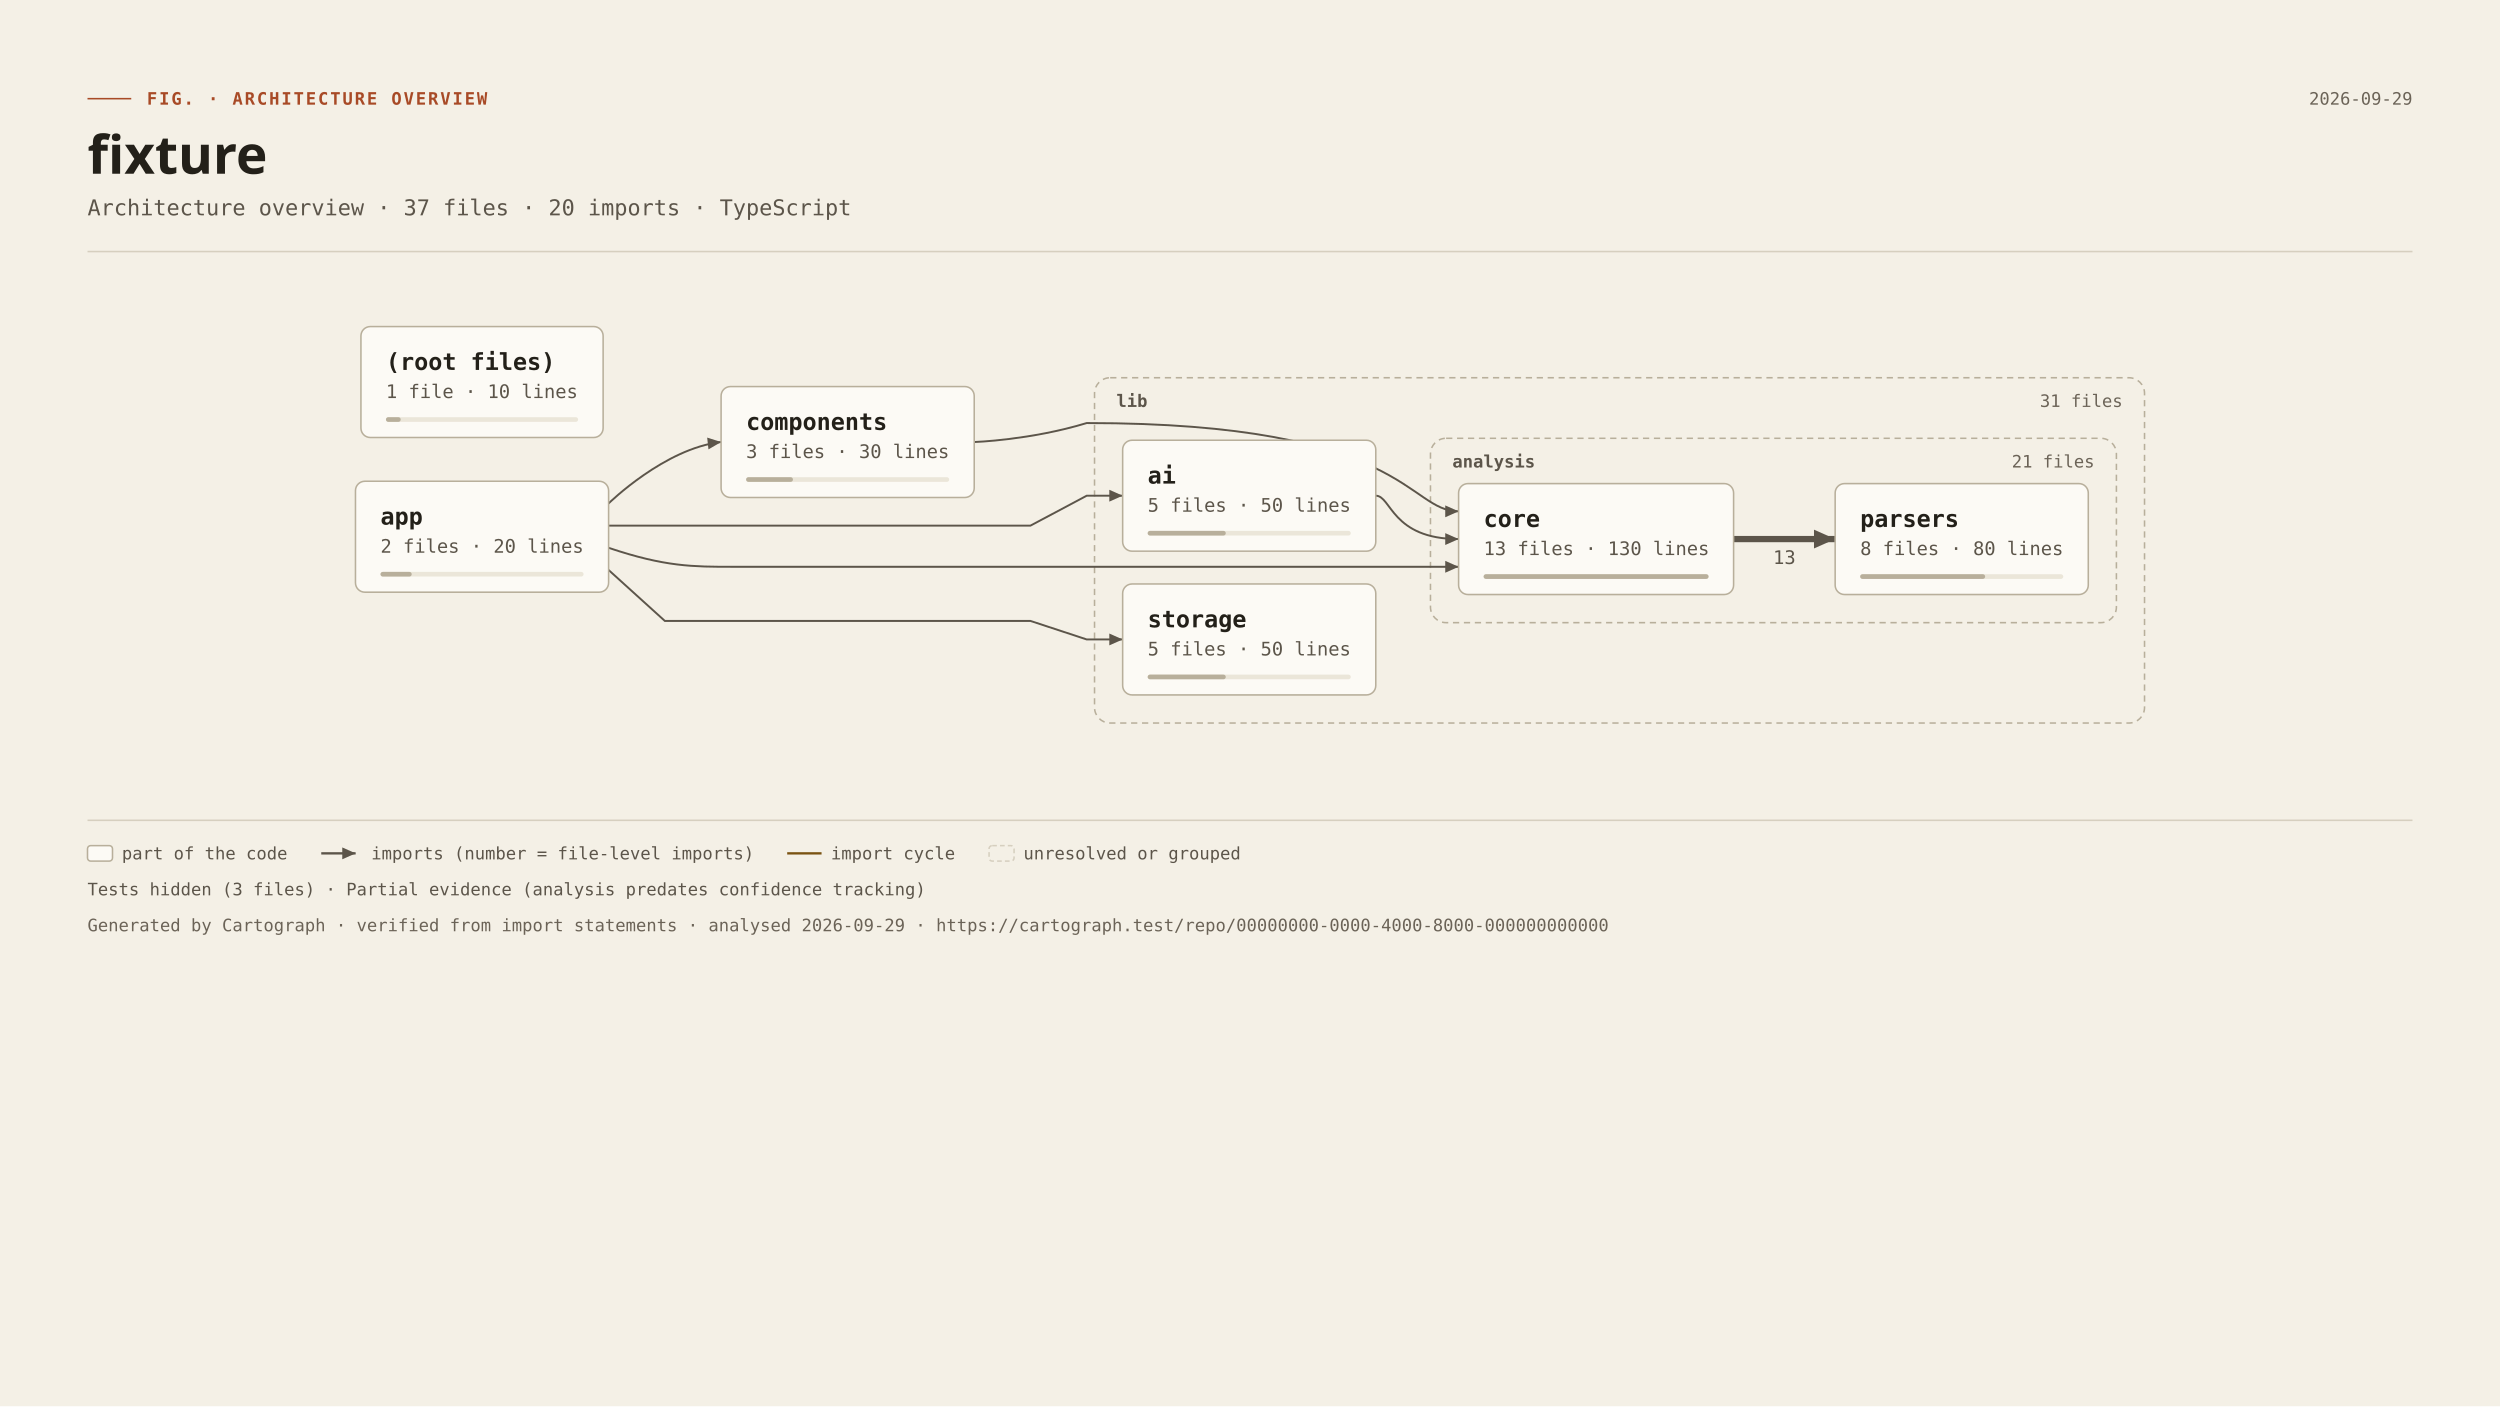
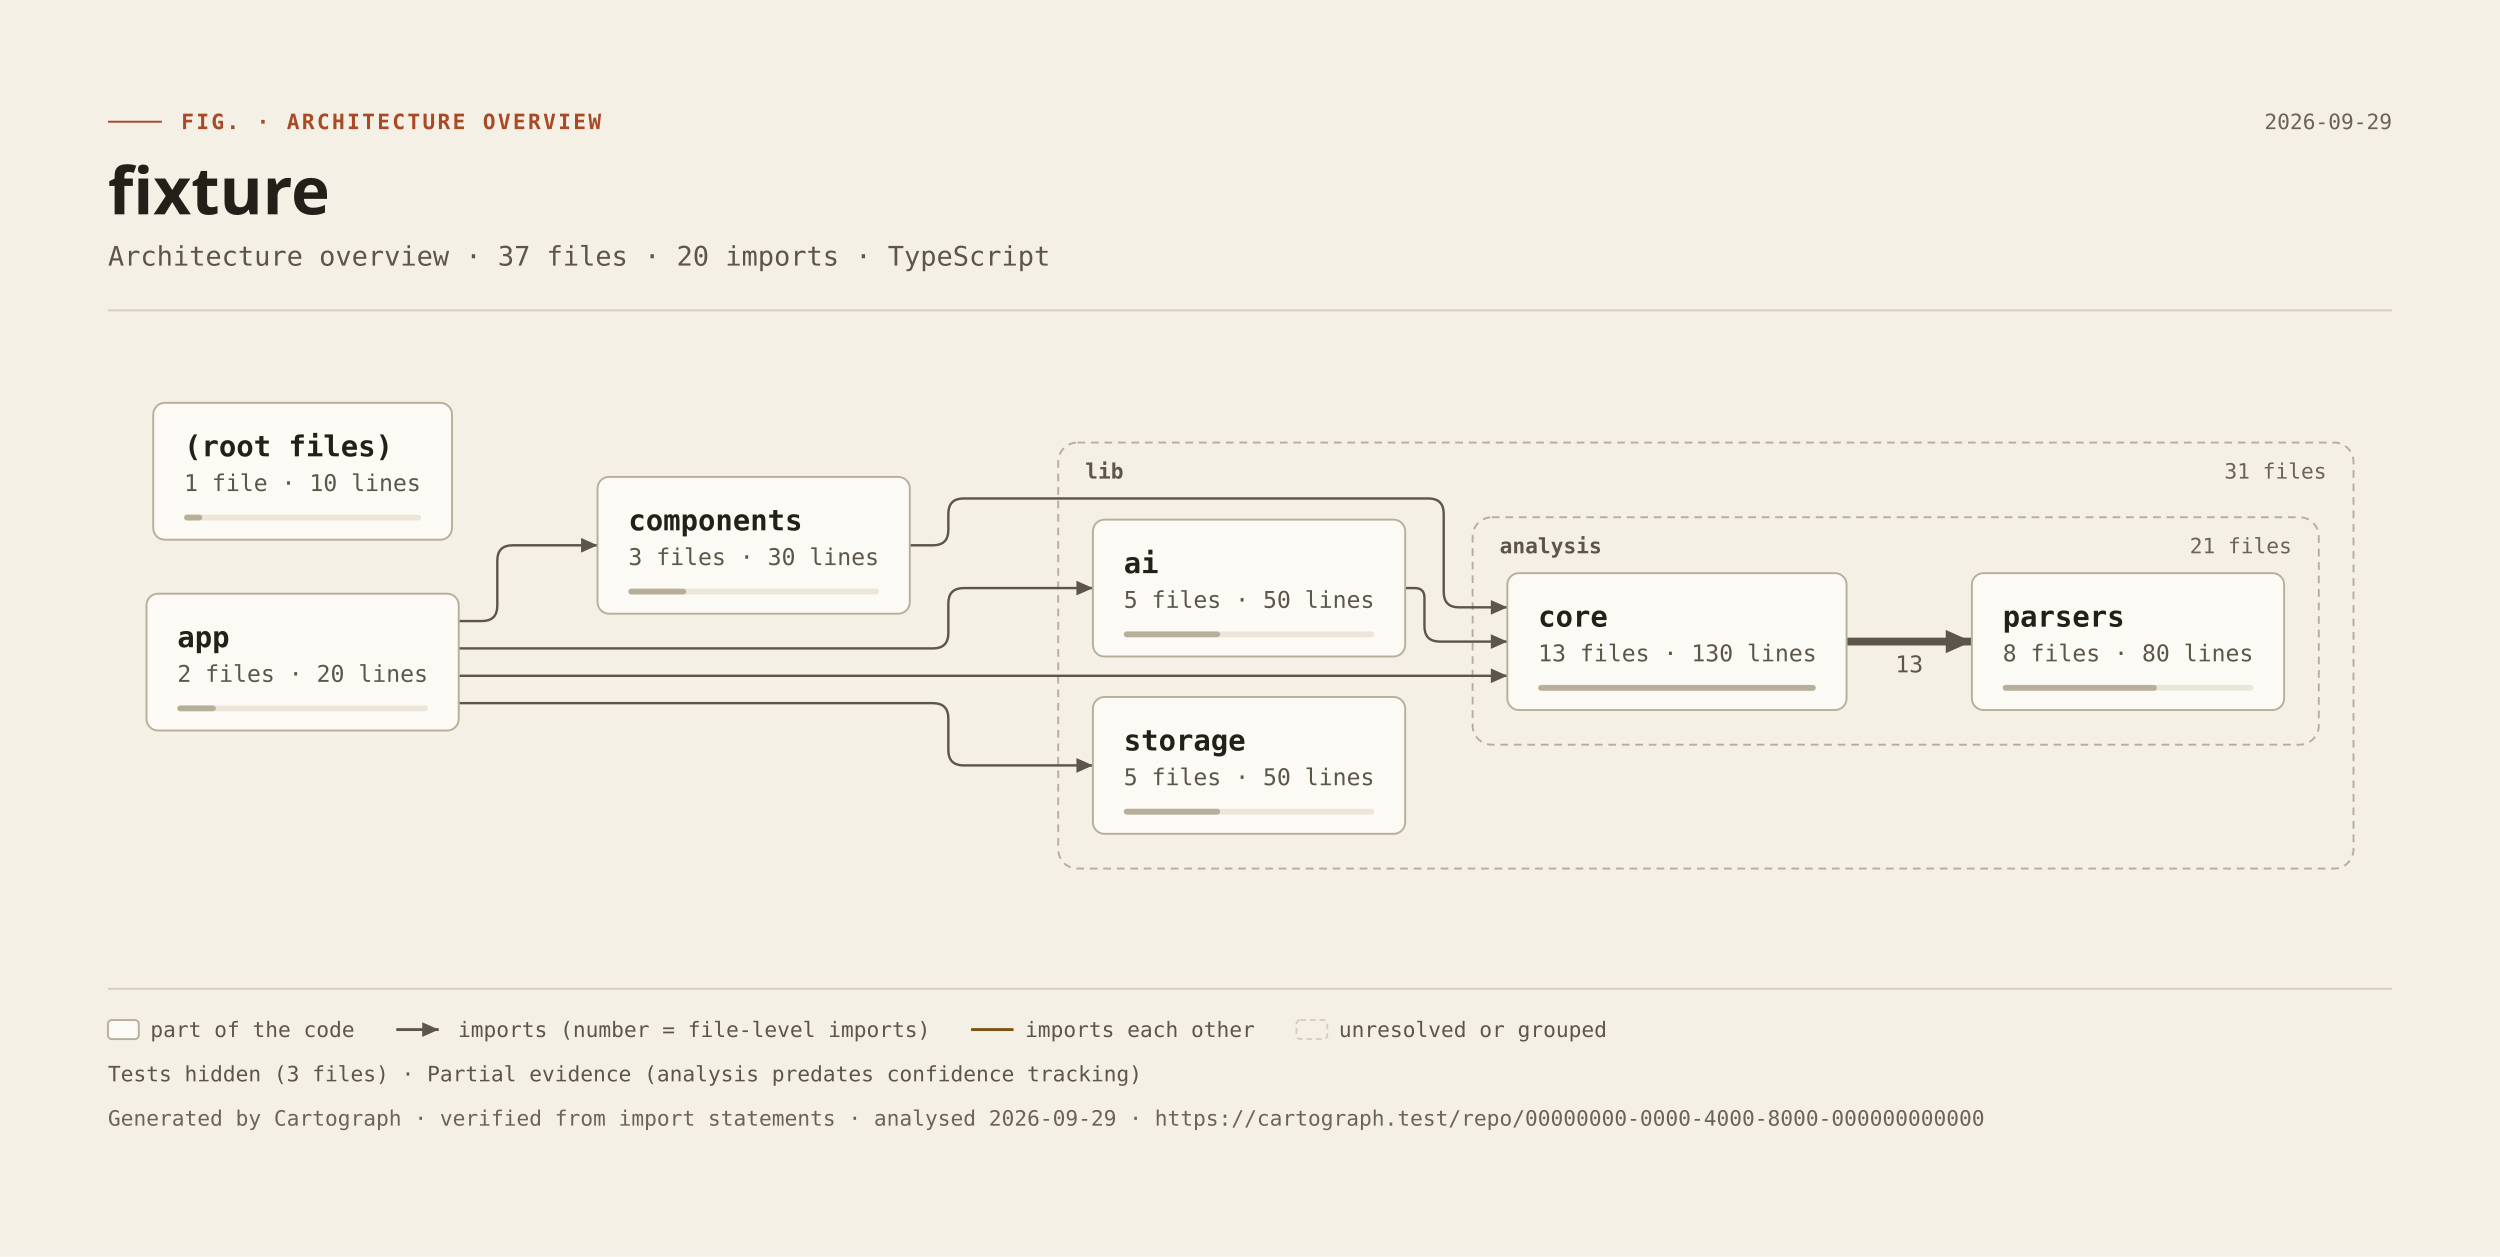
- <svg xmlns="http://www.w3.org/2000/svg" viewBox="0 0 1600 900" width="1600" height="900" role="img" aria-labelledby="t d">
+ <svg xmlns="http://www.w3.org/2000/svg" viewBox="0 0 1297 652" width="1297" height="652" role="img" aria-labelledby="t d">
  <style>.m4{font-family:"IBM Plex Mono",ui-monospace,monospace;font-weight:400}.m6{font-family:"IBM Plex Mono",ui-monospace,monospace;font-weight:600}.s6{font-family:"IBM Plex Sans",system-ui,sans-serif;font-weight:600}.si{font-family:"IBM Plex Sans",system-ui,sans-serif;font-weight:400;font-style:italic}.ink{fill:#232019}.muted{fill:#5C554A}.faint{fill:#6B6357}.accent{fill:#A84A26}.assisted{fill:#54467E}</style>
  <defs>
    <marker id="ah-plain-125" viewBox="0 0 10 10" refX="9" refY="5" markerWidth="9.5" markerHeight="9.5" markerUnits="userSpaceOnUse" orient="auto">
      <path d="M0 1L9 5L0 9Z" fill="#5C554A" />
    </marker>
  </defs>
  <defs>
    <marker id="ah-plain-403" viewBox="0 0 10 10" refX="9" refY="5" markerWidth="15.05" markerHeight="15.05" markerUnits="userSpaceOnUse" orient="auto">
      <path d="M0 1L9 5L0 9Z" fill="#5C554A" />
    </marker>
  </defs>
-   <rect width="1600" height="900" fill="#F4F0E6" />
+   <rect width="1297" height="652" fill="#F4F0E6" />
  <path d="M56 63.15h28" stroke="#A84A26" stroke-width="1" />
  <text x="94" y="67" class="m6 accent" font-size="11" letter-spacing="1.2">FIG. · ARCHITECTURE OVERVIEW</text>
-   <text x="1544" y="67" text-anchor="end" class="m4 faint" font-size="11">2026-09-29</text>
+   <text x="1241" y="67" text-anchor="end" class="m4 faint" font-size="11">2026-09-29</text>
  <text x="56" y="111.2" class="s6 ink" font-size="34">fixture</text>
  <text x="56" y="137.8" class="m4 muted" font-size="14">Architecture overview · 37 files · 20 imports · TypeScript</text>
-   <path d="M56 161H1544" stroke="#D6CFBF" stroke-width="1" />
-   <g transform="translate(207.5 189) scale(1)">
+   <path d="M56 161H1241" stroke="#D6CFBF" stroke-width="1" />
+   <g transform="translate(56 189) scale(1)">
    <g class="group">
-       <rect x="493" y="52.75" width="672" height="221" rx="10" fill="none" stroke="#B8AF9B" stroke-dasharray="4 3" />
-       <text x="507" y="71.45" class="m6 muted" font-size="11">lib</text>
-       <text x="1151" y="71.45" text-anchor="end" class="m4 faint" font-size="11">31 files</text>
+       <rect x="493" y="40.6" width="672" height="221" rx="10" fill="none" stroke="#B8AF9B" stroke-dasharray="4 3" />
+       <text x="507" y="59.3" class="m6 muted" font-size="11">lib</text>
+       <text x="1151" y="59.3" text-anchor="end" class="m4 faint" font-size="11">31 files</text>
    </g>
    <g class="group">
-       <rect x="708" y="91.5" width="439" height="118" rx="10" fill="none" stroke="#B8AF9B" stroke-dasharray="4 3" />
-       <text x="722" y="110.2" class="m6 muted" font-size="11">analysis</text>
-       <text x="1133" y="110.2" text-anchor="end" class="m4 faint" font-size="11">21 files</text>
+       <rect x="708" y="79.35" width="439" height="118" rx="10" fill="none" stroke="#B8AF9B" stroke-dasharray="4 3" />
+       <text x="722" y="98.05" class="m6 muted" font-size="11">analysis</text>
+       <text x="1133" y="98.05" text-anchor="end" class="m4 faint" font-size="11">21 files</text>
    </g>
-     <path class="edge" d="M182 133.2C182 133.2 218 97.83 254 93.9" fill="none" stroke="#5C554A" stroke-width="1.25" stroke-linecap="round" marker-end="url(#ah-plain-125)" />
-     <path class="edge" d="M182 147.4L218 147.4L267.5 147.4L308.75 147.4L350 147.4L383 147.4L408.5 147.4L434 147.4L452 147.4L488 128.25L511 128.25" fill="none" stroke="#5C554A" stroke-width="1.25" stroke-linecap="round" marker-end="url(#ah-plain-125)" />
-     <path class="edge" d="M182 161.6C218 173.75 236 173.75 261.5 173.75C287 173.75 320 173.75 361.25 173.75C402.5 173.75 452 173.75 726 173.75" fill="none" stroke="#5C554A" stroke-width="1.25" stroke-linecap="round" marker-end="url(#ah-plain-125)" />
-     <path class="edge" d="M182 175.8L218 208.4L236 208.4L258.5 208.4L281 208.4L308 208.4L335 208.4L362 208.4L389 208.4L411.5 208.4L434 208.4L452 208.4L488 220.25L511 220.25" fill="none" stroke="#5C554A" stroke-width="1.25" stroke-linecap="round" marker-end="url(#ah-plain-125)" />
-     <path class="edge" d="M416 93.9C416 93.9 452 92.69 488 81.75C693 81.75 693 138.25 726 138.25" fill="none" stroke="#5C554A" stroke-width="1.25" stroke-linecap="round" marker-end="url(#ah-plain-125)" />
-     <path class="edge" d="M673 128.25C683 128.25 683 156 726 156" fill="none" stroke="#5C554A" stroke-width="1.25" stroke-linecap="round" marker-end="url(#ah-plain-125)" />
-     <path class="edge" d="M902 156L967 156" fill="none" stroke="#5C554A" stroke-width="4.03" stroke-linecap="round" marker-end="url(#ah-plain-403)" />
-     <rect x="922" y="159" width="25" height="18" rx="9" fill="#F4F0E6" />
-     <text x="934.5" y="171.96" text-anchor="middle" class="m4 muted" font-size="12">13</text>
+     <path class="edge" d="M182 133.2L194 133.2Q202 133.2 202 125.2L202 101.9Q202 93.9 210 93.9L254 93.9" fill="none" stroke="#5C554A" stroke-width="1.25" stroke-linecap="round" marker-end="url(#ah-plain-125)" />
+     <path class="edge" d="M182 147.4L428 147.4Q436 147.4 436 139.4L436 124.1Q436 116.1 444 116.1L511 116.1" fill="none" stroke="#5C554A" stroke-width="1.25" stroke-linecap="round" marker-end="url(#ah-plain-125)" />
+     <path class="edge" d="M182 161.6L726 161.6" fill="none" stroke="#5C554A" stroke-width="1.25" stroke-linecap="round" marker-end="url(#ah-plain-125)" />
+     <path class="edge" d="M182 175.8L428 175.8Q436 175.8 436 183.8L436 200.1Q436 208.1 444 208.1L511 208.1" fill="none" stroke="#5C554A" stroke-width="1.25" stroke-linecap="round" marker-end="url(#ah-plain-125)" />
+     <path class="edge" d="M416 93.9L428 93.9Q436 93.9 436 85.9L436 77.6Q436 69.6 444 69.6L685 69.6Q693 69.6 693 77.6L693 118.1Q693 126.1 701 126.1L726 126.1" fill="none" stroke="#5C554A" stroke-width="1.25" stroke-linecap="round" marker-end="url(#ah-plain-125)" />
+     <path class="edge" d="M673 116.1L678 116.1Q683 116.1 683 121.1L683 135.85Q683 143.85 691 143.85L726 143.85" fill="none" stroke="#5C554A" stroke-width="1.25" stroke-linecap="round" marker-end="url(#ah-plain-125)" />
+     <path class="edge" d="M902 143.85L967 143.85" fill="none" stroke="#5C554A" stroke-width="4.03" stroke-linecap="round" marker-end="url(#ah-plain-403)" />
+     <rect x="922" y="146.85" width="25" height="18" rx="9" fill="#F4F0E6" />
+     <text x="934.5" y="159.81" text-anchor="middle" class="m4 muted" font-size="12">13</text>
    <g class="unit-group">
      <rect class="unit" x="23.5" y="20" width="155" height="71" rx="6" fill="#FCFAF5" stroke="#B8AF9B" />
      <text x="39.5" y="47.75" class="m6 ink" font-size="15">(root files)</text>
      <text x="39.5" y="65.75" class="m4 muted" font-size="12">1 file · 10 lines</text>
      <rect x="39.5" y="78" width="123" height="3" rx="1.5" fill="#EBE6D9" />
      <rect x="39.5" y="78" width="9.46" height="3" rx="1.5" fill="#B8AF9B" />
    </g>
    <g class="unit-group">
      <rect class="unit" x="20" y="119" width="162" height="71" rx="6" fill="#FCFAF5" stroke="#B8AF9B" />
      <text x="36" y="146.75" class="m6 ink" font-size="15">app</text>
      <text x="36" y="164.75" class="m4 muted" font-size="12">2 files · 20 lines</text>
      <rect x="36" y="177" width="130" height="3" rx="1.5" fill="#EBE6D9" />
      <rect x="36" y="177" width="20" height="3" rx="1.5" fill="#B8AF9B" />
    </g>
    <g class="unit-group">
      <rect class="unit" x="254" y="58.4" width="162" height="71" rx="6" fill="#FCFAF5" stroke="#B8AF9B" />
      <text x="270" y="86.15" class="m6 ink" font-size="15">components</text>
      <text x="270" y="104.15" class="m4 muted" font-size="12">3 files · 30 lines</text>
      <rect x="270" y="116.4" width="130" height="3" rx="1.5" fill="#EBE6D9" />
      <rect x="270" y="116.4" width="30" height="3" rx="1.5" fill="#B8AF9B" />
    </g>
    <g class="unit-group">
-       <rect class="unit" x="511" y="92.75" width="162" height="71" rx="6" fill="#FCFAF5" stroke="#B8AF9B" />
-       <text x="527" y="120.5" class="m6 ink" font-size="15">ai</text>
-       <text x="527" y="138.5" class="m4 muted" font-size="12">5 files · 50 lines</text>
-       <rect x="527" y="150.75" width="130" height="3" rx="1.5" fill="#EBE6D9" />
-       <rect x="527" y="150.75" width="50" height="3" rx="1.5" fill="#B8AF9B" />
+       <rect class="unit" x="511" y="80.6" width="162" height="71" rx="6" fill="#FCFAF5" stroke="#B8AF9B" />
+       <text x="527" y="108.35" class="m6 ink" font-size="15">ai</text>
+       <text x="527" y="126.35" class="m4 muted" font-size="12">5 files · 50 lines</text>
+       <rect x="527" y="138.6" width="130" height="3" rx="1.5" fill="#EBE6D9" />
+       <rect x="527" y="138.6" width="50" height="3" rx="1.5" fill="#B8AF9B" />
    </g>
    <g class="unit-group">
-       <rect class="unit" x="726" y="120.5" width="176" height="71" rx="6" fill="#FCFAF5" stroke="#B8AF9B" />
-       <text x="742" y="148.25" class="m6 ink" font-size="15">core</text>
-       <text x="742" y="166.25" class="m4 muted" font-size="12">13 files · 130 lines</text>
-       <rect x="742" y="178.5" width="144" height="3" rx="1.5" fill="#EBE6D9" />
-       <rect x="742" y="178.5" width="144" height="3" rx="1.5" fill="#B8AF9B" />
+       <rect class="unit" x="726" y="108.35" width="176" height="71" rx="6" fill="#FCFAF5" stroke="#B8AF9B" />
+       <text x="742" y="136.1" class="m6 ink" font-size="15">core</text>
+       <text x="742" y="154.1" class="m4 muted" font-size="12">13 files · 130 lines</text>
+       <rect x="742" y="166.35" width="144" height="3" rx="1.5" fill="#EBE6D9" />
+       <rect x="742" y="166.35" width="144" height="3" rx="1.5" fill="#B8AF9B" />
    </g>
    <g class="unit-group">
-       <rect class="unit" x="967" y="120.5" width="162" height="71" rx="6" fill="#FCFAF5" stroke="#B8AF9B" />
-       <text x="983" y="148.25" class="m6 ink" font-size="15">parsers</text>
-       <text x="983" y="166.25" class="m4 muted" font-size="12">8 files · 80 lines</text>
-       <rect x="983" y="178.5" width="130" height="3" rx="1.5" fill="#EBE6D9" />
-       <rect x="983" y="178.5" width="80" height="3" rx="1.5" fill="#B8AF9B" />
+       <rect class="unit" x="967" y="108.35" width="162" height="71" rx="6" fill="#FCFAF5" stroke="#B8AF9B" />
+       <text x="983" y="136.1" class="m6 ink" font-size="15">parsers</text>
+       <text x="983" y="154.1" class="m4 muted" font-size="12">8 files · 80 lines</text>
+       <rect x="983" y="166.35" width="130" height="3" rx="1.5" fill="#EBE6D9" />
+       <rect x="983" y="166.35" width="80" height="3" rx="1.5" fill="#B8AF9B" />
    </g>
    <g class="unit-group">
-       <rect class="unit" x="511" y="184.75" width="162" height="71" rx="6" fill="#FCFAF5" stroke="#B8AF9B" />
-       <text x="527" y="212.5" class="m6 ink" font-size="15">storage</text>
-       <text x="527" y="230.5" class="m4 muted" font-size="12">5 files · 50 lines</text>
-       <rect x="527" y="242.75" width="130" height="3" rx="1.5" fill="#EBE6D9" />
-       <rect x="527" y="242.75" width="50" height="3" rx="1.5" fill="#B8AF9B" />
+       <rect class="unit" x="511" y="172.6" width="162" height="71" rx="6" fill="#FCFAF5" stroke="#B8AF9B" />
+       <text x="527" y="200.35" class="m6 ink" font-size="15">storage</text>
+       <text x="527" y="218.35" class="m4 muted" font-size="12">5 files · 50 lines</text>
+       <rect x="527" y="230.6" width="130" height="3" rx="1.5" fill="#EBE6D9" />
+       <rect x="527" y="230.6" width="50" height="3" rx="1.5" fill="#B8AF9B" />
    </g>
  </g>
-   <path d="M56 525H1544" stroke="#D6CFBF" stroke-width="1" />
-   <rect x="56" y="541.2" width="16" height="9.9" rx="2" fill="#FCFAF5" stroke="#B8AF9B" />
-   <text x="78" y="550" class="m4 muted" font-size="11">part of the code</text>
-   <path d="M205.6 546.15h22" stroke="#5C554A" stroke-width="1.5" marker-end="url(#ah-plain-125)" />
-   <text x="237.6" y="550" class="m4 muted" font-size="11">imports (number = file-level imports)</text>
-   <path d="M503.8 546.15h22" stroke="#7A5312" stroke-width="1.5" />
-   <text x="531.8" y="550" class="m4 muted" font-size="11">import cycle</text>
-   <rect x="633" y="541.2" width="16" height="9.9" rx="2" fill="none" stroke="#D6CFBF" stroke-dasharray="3 2" />
-   <text x="655" y="550" class="m4 muted" font-size="11">unresolved or grouped</text>
-   <text x="56" y="573" class="m4 muted" font-size="11">Tests hidden (3 files) · Partial evidence (analysis predates confidence tracking)</text>
-   <text x="56" y="596" class="m4 faint" font-size="11">Generated by Cartograph · verified from import statements · analysed 2026-09-29 · https://cartograph.test/repo/00000000-0000-4000-8000-000000000000</text>
+   <path d="M56 513H1241" stroke="#D6CFBF" stroke-width="1" />
+   <rect x="56" y="529.2" width="16" height="9.9" rx="2" fill="#FCFAF5" stroke="#B8AF9B" />
+   <text x="78" y="538" class="m4 muted" font-size="11">part of the code</text>
+   <path d="M205.6 534.15h22" stroke="#5C554A" stroke-width="1.5" marker-end="url(#ah-plain-125)" />
+   <text x="237.6" y="538" class="m4 muted" font-size="11">imports (number = file-level imports)</text>
+   <path d="M503.8 534.15h22" stroke="#7A5312" stroke-width="1.5" />
+   <text x="531.8" y="538" class="m4 muted" font-size="11">imports each other</text>
+   <rect x="672.6" y="529.2" width="16" height="9.9" rx="2" fill="none" stroke="#D6CFBF" stroke-dasharray="3 2" />
+   <text x="694.6" y="538" class="m4 muted" font-size="11">unresolved or grouped</text>
+   <text x="56" y="561" class="m4 muted" font-size="11">Tests hidden (3 files) · Partial evidence (analysis predates confidence tracking)</text>
+   <text x="56" y="584" class="m4 faint" font-size="11">Generated by Cartograph · verified from import statements · analysed 2026-09-29 · https://cartograph.test/repo/00000000-0000-4000-8000-000000000000</text>
</svg>
